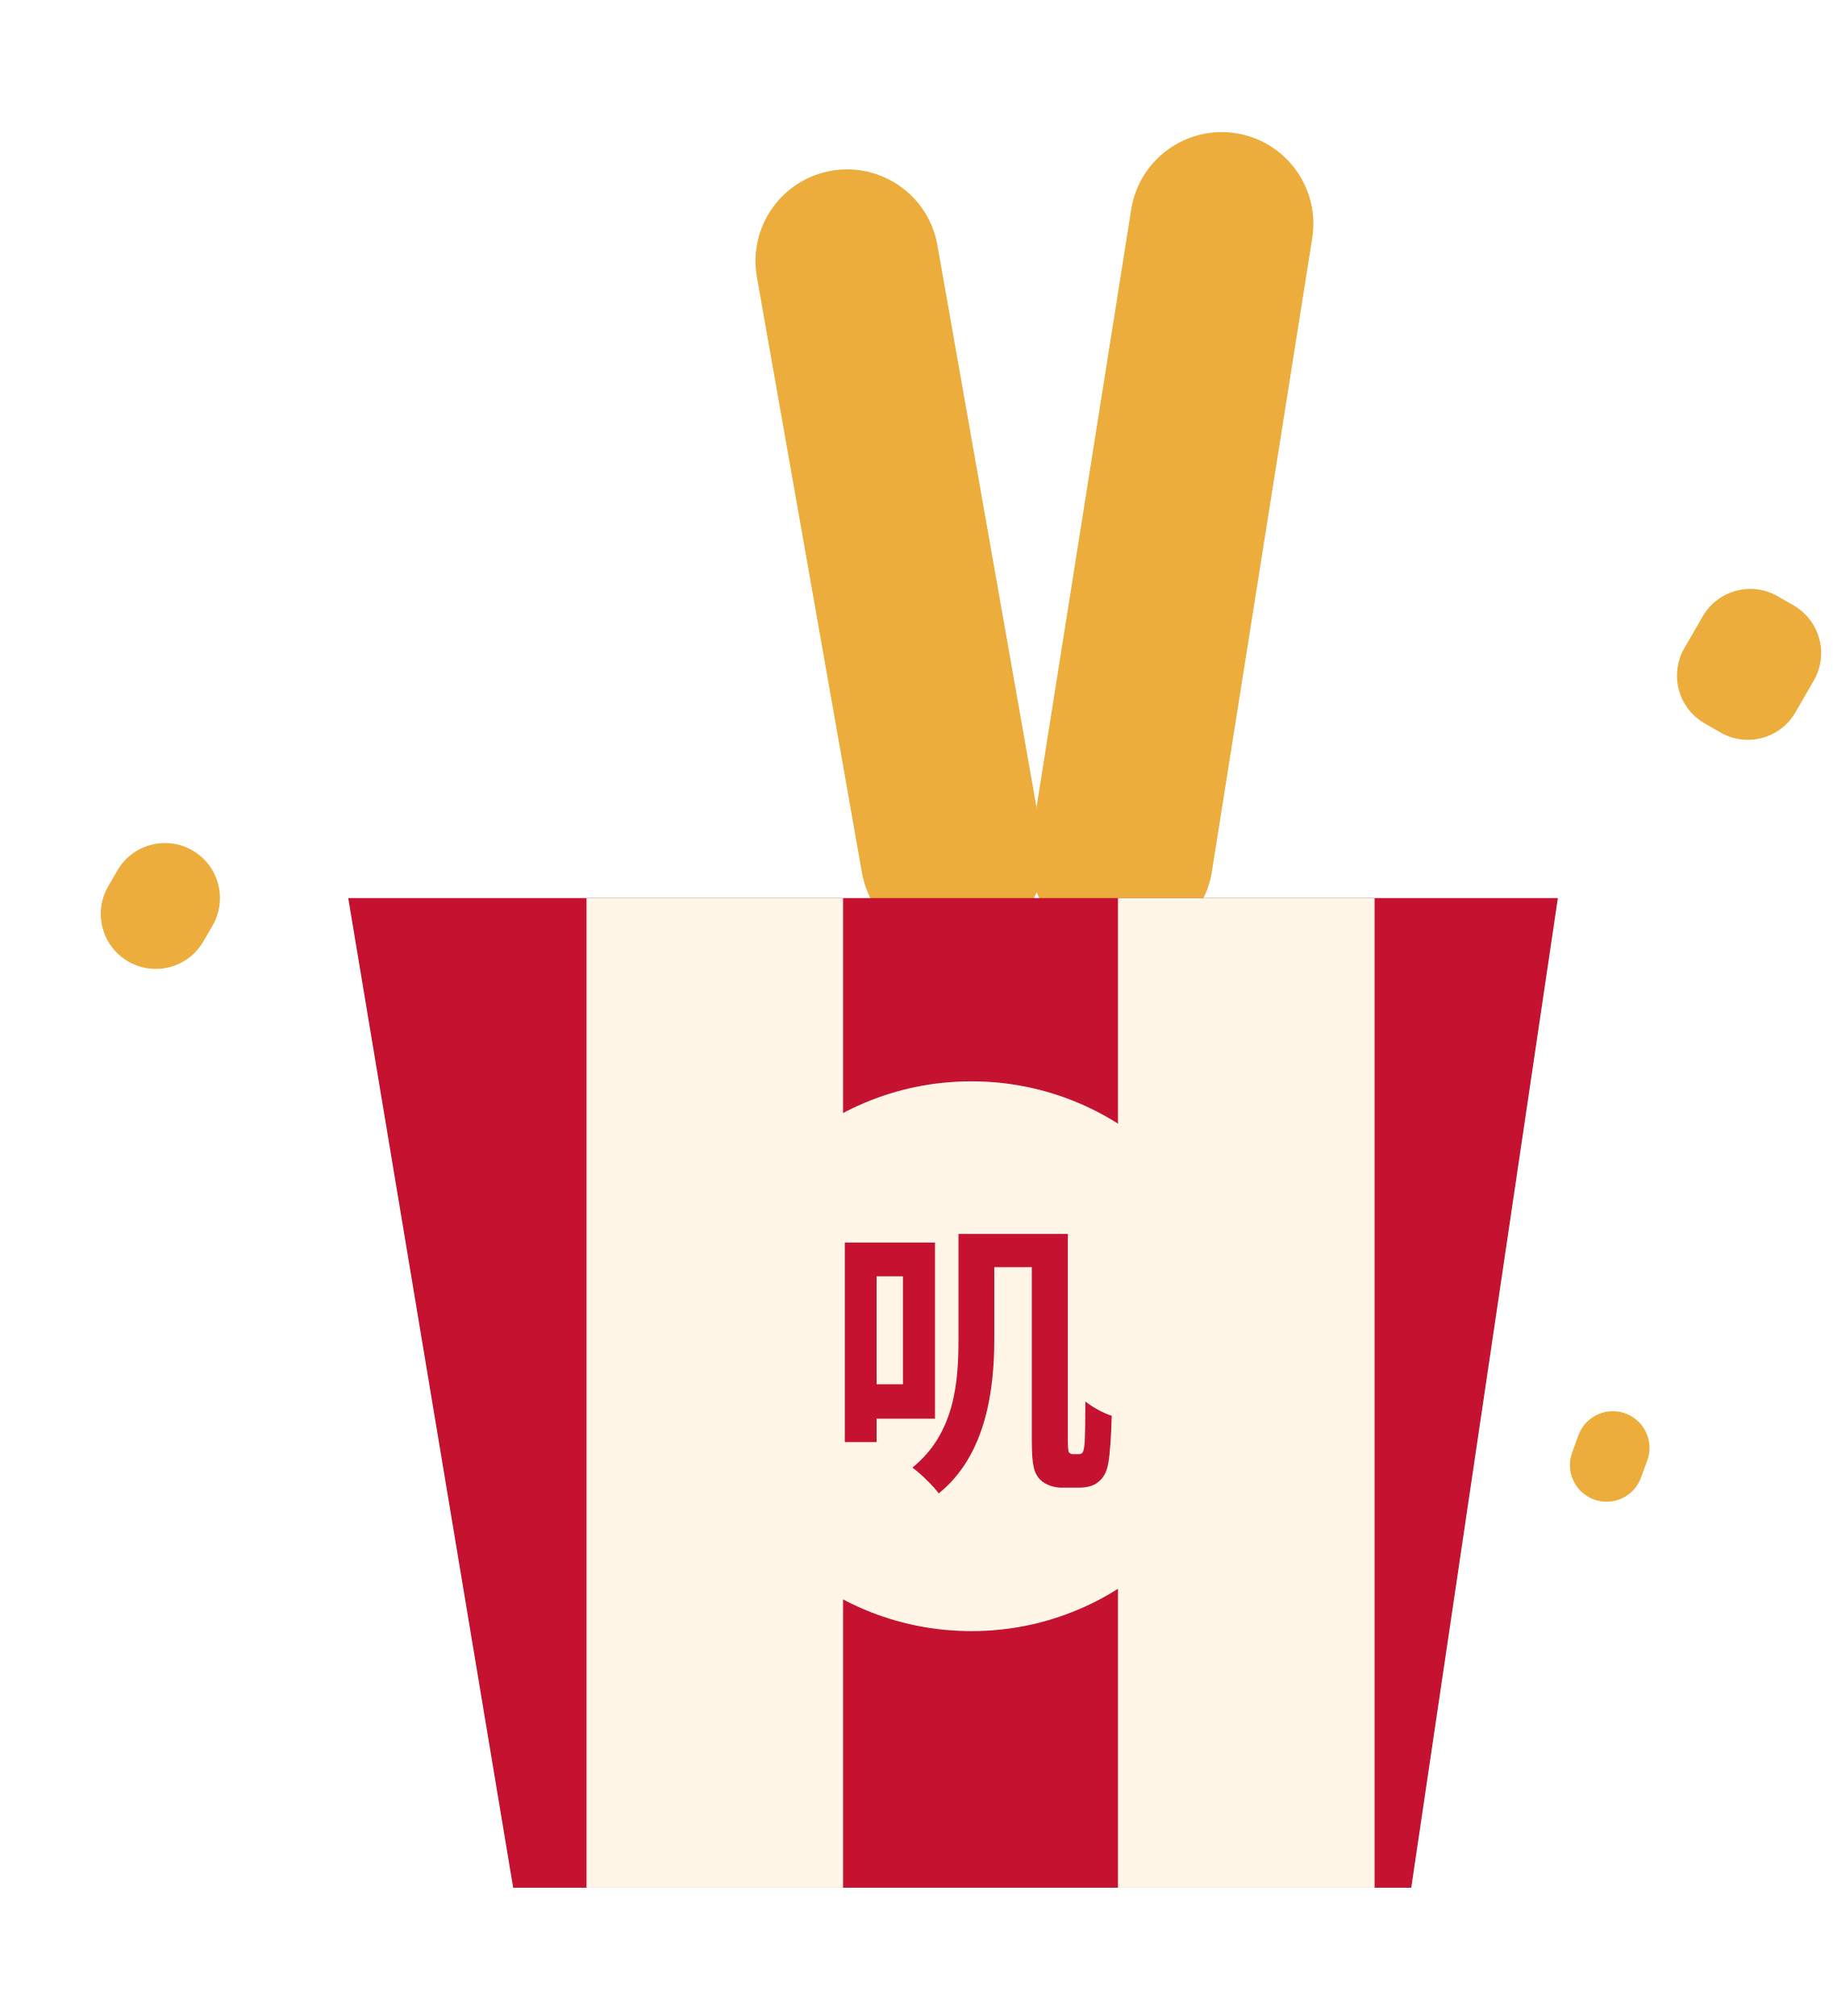
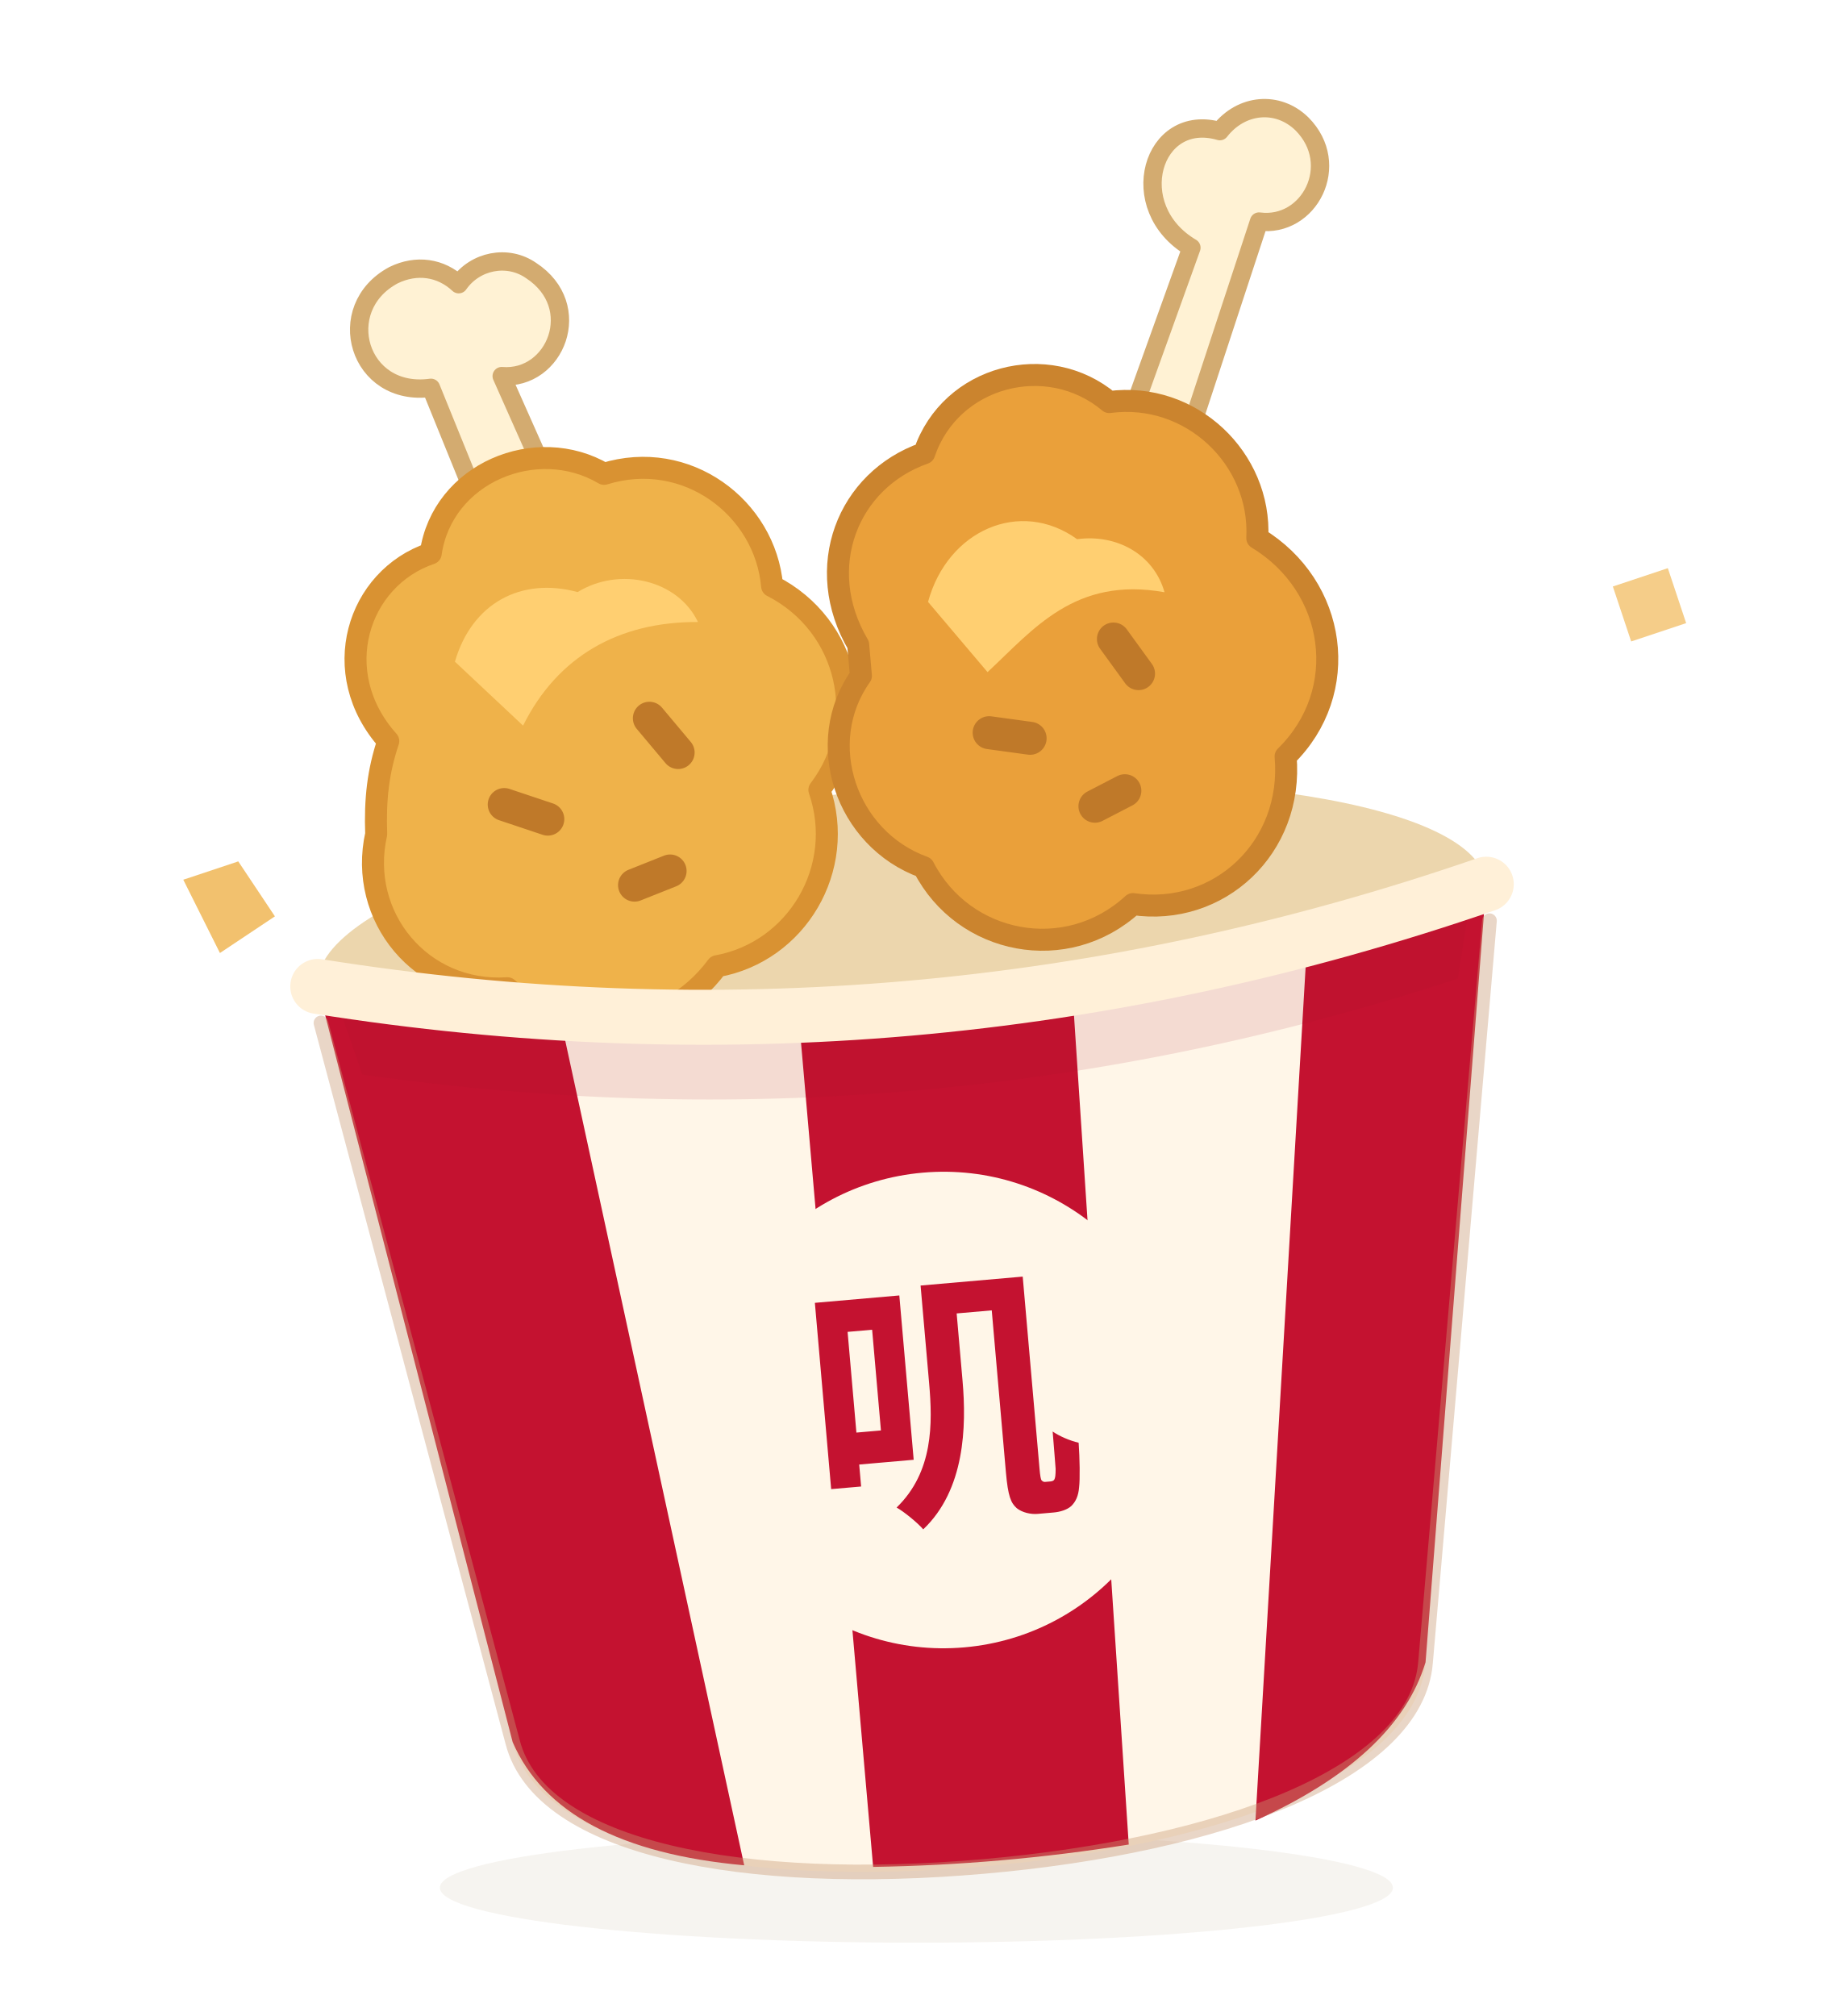
<svg xmlns="http://www.w3.org/2000/svg" width="100" height="110" viewBox="0 0 100 110">
-   <defs>
-     <clipPath id="bucket">
-       <path d="M19 49h66l-8 54H28Z" />
-     </clipPath>
-   </defs>
-   <g fill="#ecad3d">
-     <rect x="44" y="9" width="10" height="43" rx="5" transform="rotate(-10 49 30)" />
-     <rect x="59" y="7" width="10" height="45" rx="5" transform="rotate(9 64 29)" />
-     <rect x="6" y="46" width="6" height="7" rx="3" transform="rotate(30 9 49)" />
-     <rect x="92" y="32" width="7" height="8" rx="3" transform="rotate(30 95 36)" />
-     <rect x="86" y="77" width="4" height="5" rx="2" transform="rotate(20 88 79)" />
+   <ellipse cx="50" cy="103" rx="26" ry="3" fill="#92733d" opacity=".08" />
+   <g transform="rotate(-5 50 60)" stroke-linecap="round" stroke-linejoin="round">
+     <ellipse cx="50" cy="51" rx="32" ry="8" fill="#ecd6ad" />
+     <path d="m31 32-4-13c-4 .2-5-4.8-1.5-6.3 1.3-.5 2.6-.2 3.5.8 1-1.2 2.8-1.4 4-.4 2.8 2.2.8 6.1-2.1 5.6l4.4 12.8Z" fill="#fff2d4" stroke="#d3ab70" stroke-width="1" />
+     <path d="M23 38c-3-4-.9-9 3.2-10 1-4.3 6.3-6 9.8-3.5 4.6-1 8.6 2.6 8.6 6.9 4 2.5 4.7 7.9 1.6 11.3 1.1 4.4-2 8.7-6.4 9.1-3.1 3.5-8.3 3.6-11.5.2-4.7-.1-7.8-4.6-6.4-9 .1-1.9.4-3.4 1.1-5Z" fill="#efb24a" stroke="#d99232" stroke-width="1.2" />
+     <path d="m63 28 6-13c-3.5-2.5-1.5-7.6 2.1-6.2 1.3-1.4 3.3-1.4 4.5 0 2 2.4-.1 5.7-2.8 5.1l-6 14Z" fill="#fff2d4" stroke="#d3ab70" stroke-width="1" />
+     <path d="M49 35c-2.1-4.4.2-9 4.5-10.1 1.8-4.1 7.2-5 10.3-1.9 4.5-.2 8 3.8 7.4 8.1 4.1 3 4.4 8.8.5 12 0 5-4.4 8.4-9 7.3-3.9 3-9.4 1.4-11.2-3-4.1-1.9-5.4-7.3-2.5-10.7Z" fill="#eaa03a" stroke="#cb842e" stroke-width="1.2" />
+     <path d="M27 34c1.2-3.1 4-4.3 7-3.2 2.4-1.2 5.5-.2 6.4 2.2-4.3-.4-7.8 1.2-10 4.8Zm26-1c1.4-3.8 5.5-5.2 8.4-2.7 2.2-.1 4.1 1.2 4.5 3.3-4.8-1.3-7.3 1.4-10 3.5Z" fill="#ffcf71" />
+     <path d="m29 42 2.3 1m6-5 1.4 2m-3 7 2-.6m18-6 2.2.5m5-5 1.2 2m-3 7 1.7-.7" fill="none" stroke="#bf7929" stroke-width="1.8" />
+     <path d="M18 51Q50 59 82 51l-7 42c-1 6-12 9-25 9s-24-3-25-9Z" fill="#fff6e8" />
+     <path d="M18 51q6 1.7 13 2.6l6 47.2q-10-1.8-12-7.8Zm26 3.8q7 .3 15-.2l-1 46.9q-7 .5-14 0Zm28-1.6q5-1 10-2.2l-7 42q-2 5-10 7.8Z" fill="#c41230" />
+     <path d="M19 52q31 8 62 0l-1 4q-30 7-60 0Z" fill="#a50f28" opacity=".12" />
+     <path d="M18 51Q50 59 82 51" fill="none" stroke="#fff0d8" stroke-width="3" />
+     <path d="m18 53 7 40c1 6 12 9 25 9s24-3 25-9l7-40" fill="none" stroke="#c99972" stroke-width=".8" opacity=".4" />
+     <circle cx="50" cy="77" r="13" fill="#fff6e8" />
+     <text x="50" y="82" text-anchor="middle" font-family="Microsoft YaHei UI, PingFang SC, sans-serif" font-size="15" font-weight="600" fill="#c41230">叽</text>
  </g>
-   <g clip-path="url(#bucket)">
-     <path d="M19 49h66v54H19Z" fill="#c41230" />
-     <path d="M32 49h14v54H32Zm29 0h14v54H61Z" fill="#fff6e8" />
-   </g>
-   <circle cx="53" cy="74" r="15" fill="#fff6e8" />
-   <text x="53" y="80" text-anchor="middle" font-family="Microsoft YaHei UI, PingFang SC, sans-serif" font-size="16" font-weight="600" fill="#c41230">叽</text>
+   <path d="m10 48 3-1 2 3-3 2Z" fill="#efb24a" opacity=".8" />
+   <path d="m88 32 3-1 1 3-3 1Z" fill="#efb24a" opacity=".65" />
</svg>
